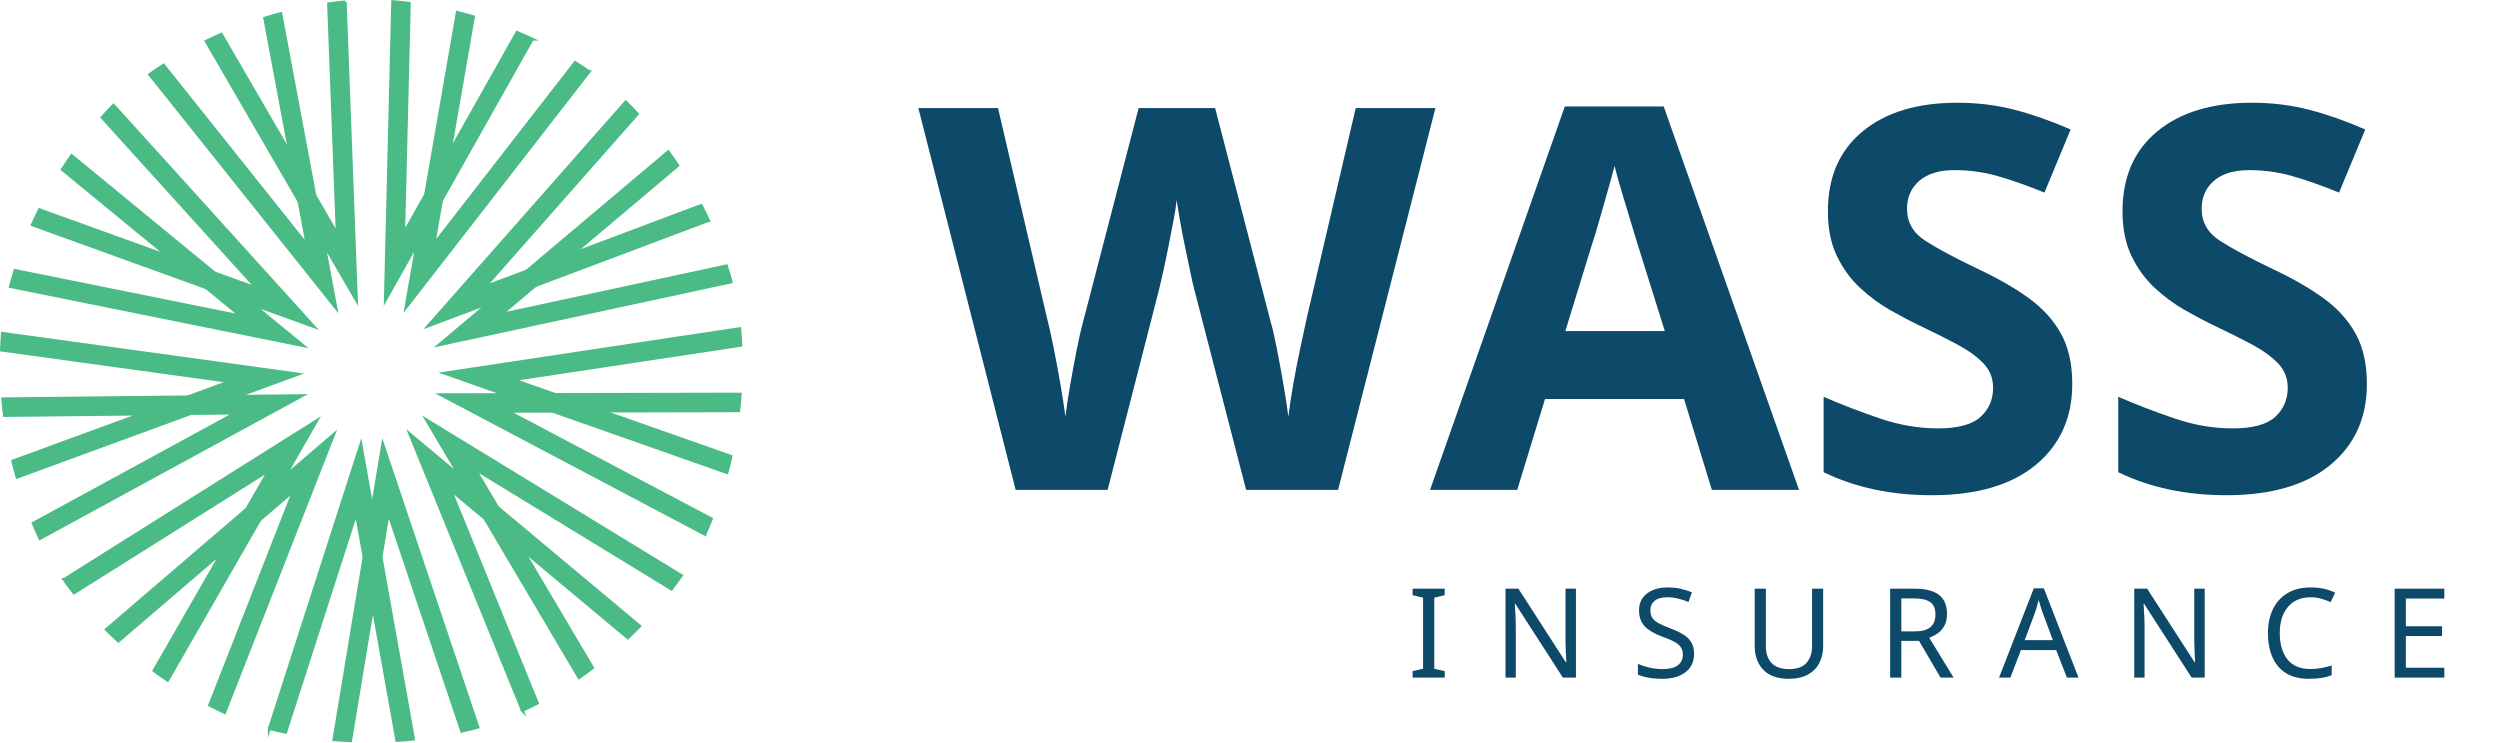
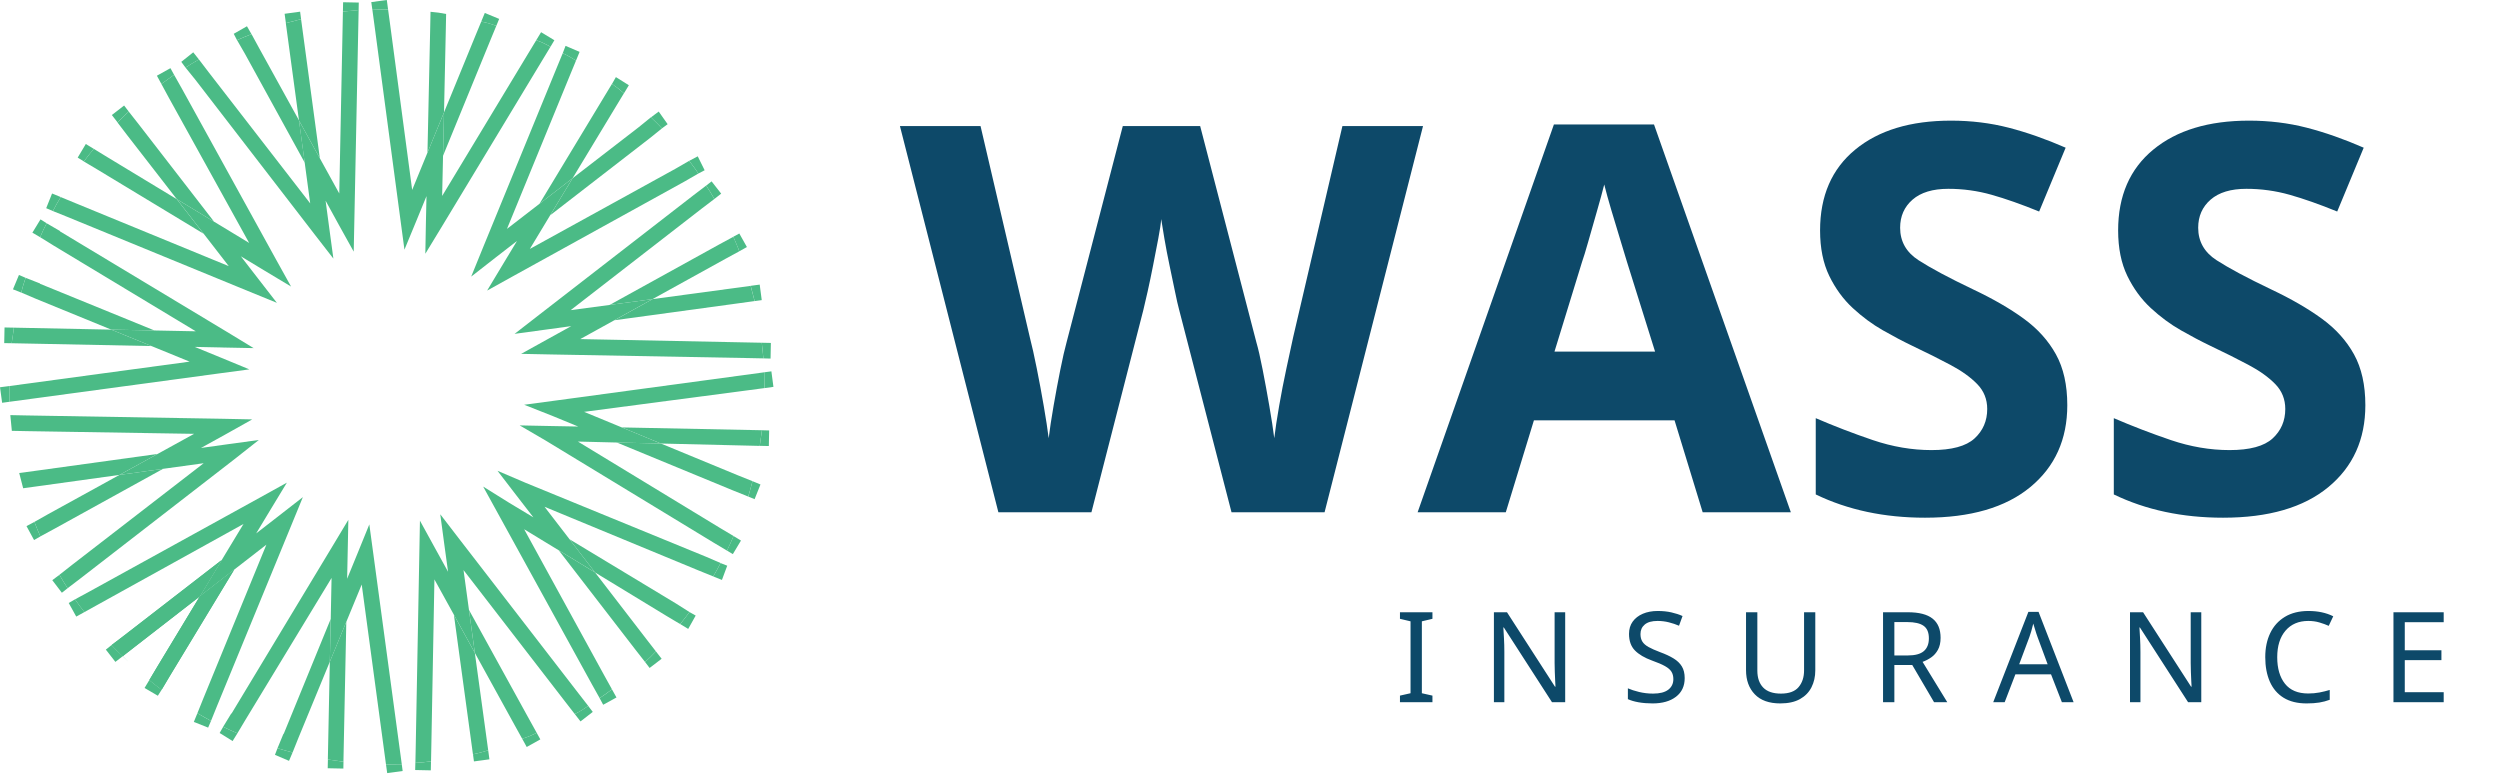
- <svg xmlns="http://www.w3.org/2000/svg" id="Layer_2" data-name="Layer 2" viewBox="0 0 1707.04 506.83">
+ <svg xmlns="http://www.w3.org/2000/svg" id="Layer_2" data-name="Layer 2" viewBox="0 0 1687.38 521.81">
  <defs>
    <style>
      .cls-1 {
        letter-spacing: -.08em;
      }

      .cls-2 {
        font-family: LTRenovate-Bold, 'LT Renovate';
        font-size: 365.11px;
        font-weight: 700;
      }

      .cls-2, .cls-3 {
        fill: #0d4969;
      }

      .cls-4 {
        letter-spacing: 0em;
      }

      .cls-5 {
        fill: #4bbb86;
-         stroke: #4bbb86;
-         stroke-miterlimit: 10;
-         stroke-width: 2px;
      }

      .cls-3 {
        font-family: LTRenovate-Medium, 'LT Renovate';
        font-size: 85px;
        font-weight: 500;
        letter-spacing: .35em;
      }
    </style>
  </defs>
  <g id="Layer_1-2" data-name="Layer 1">
    <g>
-       <text class="cls-3" transform="translate(961.15 462.66)">
+       <text class="cls-3" transform="translate(941.5 473.93)">
        <tspan x="0" y="0">INSURANCE</tspan>
      </text>
-       <text class="cls-2" transform="translate(627.06 334.49)">
+       <text class="cls-2" transform="translate(607.41 345.77)">
        <tspan class="cls-1" x="0" y="0">W</tspan>
        <tspan class="cls-4" x="349.41" y="0">ASS</tspan>
      </text>
    </g>
    <g>
-       <g id="_Radial_Repeat_" data-name="&amp;lt;Radial Repeat&amp;gt;">
-         <g>
-           <path class="cls-5" d="m183.93,497.43l55.05-170.99,7.43-23.06,4.25,23.83h0s3.5,19.57,3.5,19.57l3.24-19.61,3.95-23.9,7.72,22.97,57.26,170.27c-3.65,1-7.35,1.91-11.07,2.74l-50.13-149.11-4.99,30.13-5.55,33.57-5.98-33.5h0s-5.38-30.07-5.38-30.07l-48.2,149.74c-3.73-.78-7.44-1.65-11.1-2.6Z" />
-           <path class="cls-5" d="m254.59,413.85l5.55-33.57,22.22,124.37c-3.76.39-7.56.7-11.38.93l-16.39-91.73Z" />
-           <path class="cls-5" d="m228,505l20.61-124.65,5.98,33.5-15.2,91.93c-3.82-.18-7.62-.44-11.39-.78Z" />
+       <g>
+         <g>
+           <path class="cls-5" d="m362.24,494.61c-3.19,1.6-6.43,3.02-9.79,4.01l-5.09-9.18-26.86-48.77-3.97-29.02,40.62,73.77,5.09,9.18Z" />
+           <path class="cls-5" d="m271.17,515.82c-3.62.04-7.24.13-10.65.13l-16.38-121.42-10.39,25.18-11.12,26.91.6-28.85.56-27.68-58.08,95.68-5.48,9.18c-3.11-1.34-6.47-2.85-9.62-4.4l5.48-8.97h.21l67.91-112.58,10.91-18.15-.43,21.08-.39,18.71,6.99-17.07,7.98-19.62,2.85,20.96,19.06,140.91Z" />
+         </g>
+         <g>
+           <path class="cls-5" d="m233.74,419.71l-1.94,94.43c-3.54-.52-7.07-.99-10.48-1.51h-.04l1.33-66.01,11.12-26.91Z" />
+           <g>
+             <path class="cls-5" d="m57.02,413.1l-5.56,3.06-5.09-9.18,4.27-2.46c2.07,3.02,4.14,5.78,6.38,8.58Z" />
+             <path class="cls-5" d="m204.42,335.54l-7.85,19.14-50.15,121.98-4.01,9.92c-3.19-1.72-6.21-3.45-9.19-5.17l3.97-9.87,42.6-103.91-21.73,16.86-23.24,18.07,14.83-24.58,14.7-24.32-98.18,54.37-9.18,5.09c-2.24-2.8-4.31-5.56-6.38-8.58l9.4-5.09,115.25-63.51,18.37-10.18-10.74,17.72-10,16.56,14.96-11.6,16.56-12.89Z" />
+           </g>
+         </g>
+         <g>
+           <g>
+             <path class="cls-5" d="m149.66,377.97l-14.83,24.58-43.68,33.89-8.24,6.42c1.25,1.29,2.5,2.5,3.8,3.79-1.29-1.21-2.59-2.46-3.88-3.71l-.04-.04c-.52-.52-.99-.99-1.47-1.51-.26-.22-.48-.47-.73-.73-1.77-1.72-3.49-3.54-5.17-5.35l8.36-6.38,65.88-50.97Z" />
+             <path class="cls-5" d="m100.81,459.03c2.76,2.29,5.48,4.4,8.32,6.47l-2.59,4.1-8.97-5.26,3.19-5.3h.04Z" />
+             <path class="cls-5" d="m133.23,481.41c2.97,1.72,5.99,3.45,9.19,5.17l-1.94,4.53-9.66-3.84,2.41-5.86Z" />
+             <path class="cls-5" d="m150.61,490.55c3.15,1.55,6.51,3.06,9.62,4.4l-3.23,5.22-8.75-5.43,2.37-4.18Z" />
+             <path class="cls-5" d="m231.8,514.14h.04l-.09,4.61-10.56-.22.13-5.91c3.41.52,6.94.99,10.48,1.51Z" />
+             <path class="cls-5" d="m187.3,505c3.32,1.03,6.86,2.07,10.18,2.89l-2.41,5.65-9.49-4.05,1.72-4.48Z" />
+             <path class="cls-5" d="m271.17,515.82l.6,4.57-10.43,1.42-.82-5.86c3.41,0,7.03-.09,10.65-.13Z" />
+             <path class="cls-5" d="m280.35,514.91c3.58-.17,7.2-.52,10.56-1.08l-.13,6.12-10.56-.22.13-4.83Z" />
+             <path class="cls-5" d="m329.51,506.42l.82,6.08-10.44,1.42-.65-4.83c1.77-.35,3.49-.73,5.22-1.21h.04c1.68-.43,3.41-.95,5-1.47Z" />
+             <path class="cls-5" d="m364.69,499.05l-9.18,5.13-3.06-5.56c3.36-.99,6.6-2.41,9.79-4.01l2.46,4.44Z" />
+             <path class="cls-5" d="m109.18,465.42l-.04.04v.04c-2.85-2.07-5.56-4.18-8.32-6.47l.04-.04v-.04c1.34,1.08,2.67,2.16,4.05,3.23s2.8,2.16,4.27,3.23Z" />
+             <path class="cls-5" d="m158.07,384.48l-43.46,71.79-5.43,9.14-.04.04c-1.47-1.12-2.85-2.2-4.23-3.28s-2.72-2.11-4.05-3.19v-.04h-.04l5.48-9.18,28.54-47.21,23.24-18.07Z" />
+           </g>
+           <path class="cls-5" d="m174.73,296.94l-16.34,12.89-104.26,80.72-8.5,6.47c-1.9-2.93-3.84-6.08-5.52-9.05l8.5-6.68,88.87-68.64-27.42,3.79-29.41,4.1,25.7-14.14,24.66-13.58-112.24-1.81-10.78-.22c-.34-3.41-.69-6.99-1.03-10.61l10.74.22,131.86,2.24,20.7.43-18.15,10.18-16.47,9.1,18.63-2.59,20.48-2.8Z" />
+         </g>
+         <g>
+           <g>
+             <path class="cls-5" d="m27.25,362.06l-4.27,2.44-5.09-9.39,5.33-2.84c1.2,3.19,2.61,6.6,4.03,9.79Z" />
+             <path class="cls-5" d="m110.06,316.43l-73.43,40.53-9.4,5.09c-1.38-3.19-2.8-6.6-4.01-9.79l9.4-5.3,48.03-26.43,29.41-4.1Z" />
+           </g>
+           <g>
+             <path class="cls-5" d="m148.89,241.29l19.4,8.02-20.91,2.8L6.47,271.17c-.09-3.62-.13-7.03-.17-10.61l121.68-16.47-25.74-10.52-27.12-11.08,29.1.56,27.94.56-95.89-57.82-9.18-5.69c1.33-3.36,2.89-6.47,4.4-9.4l8.97,5.22v.22l112.8,67.91,17.94,10.91-21.13-.43-18.63-.39,17.46,7.16Z" />
+             <polygon class="cls-5" points="171.2 234.94 150.11 234.55 150.07 234.51 171.2 234.94" />
+           </g>
+         </g>
+         <g>
+           <path class="cls-5" d="m8.67,226.41c-.26,1.72-.52,3.45-.73,5.26h-.04c.26-1.81.52-3.54.78-5.26Z" />
+           <path class="cls-5" d="m102.23,233.57l-94.3-1.9h-.04c.26-1.81.52-3.54.78-5.26.21-1.72.47-3.45.73-5.26l65.71,1.34,27.12,11.08Z" />
+         </g>
+         <g>
+           <g>
+             <path class="cls-5" d="m178.25,182.48l-15.69-9.49,11.47,14.83,12.8,16.51.09.09-19.62-8.02-121.72-49.97-9.87-3.97c1.68-3.23,3.36-6.42,5.3-9.44l9.7,4.01,103.7,42.6-16.9-21.82-18.15-23.37,25.18,15.22,23.63,14.32-54.16-97.92-5.09-9.4c2.8-2.07,5.6-4.1,8.58-6.17l5.3,9.4,63.51,115.25,10.18,18.33-.09-.09-18.02-10.82-.13-.09Z" />
+             <g>
+               <path class="cls-5" d="m63.34,100.46c-.3.35-.6.69-.91,1.08.26-.39.56-.73.86-1.08h.04Z" />
+               <path class="cls-5" d="m137.5,157.81l-71.75-43.38-9.14-5.43v-.04c1.08-1.47,2.16-2.89,3.28-4.31.82-1.03,1.64-2.11,2.54-3.1.26-.39.56-.73.86-1.08h.04l8.93,5.48,47.08,28.5,18.15,23.37Z" />
+             </g>
+           </g>
+           <path class="cls-5" d="m242.06,6.77l-2.89,142.2-.43,20.87-10.18-18.33-8.8-16.04,2.46,18.37,2.8,20.7-12.85-16.56-80.29-104.13-6.68-8.24c2.93-1.9,6.08-3.79,9.06-5.48l6.47,8.49,68.64,88.65-3.71-27.47-3.88-28.54,14.1,25.57,13.11,23.76,2.46-122.76c3.41-.35,6.99-.73,10.61-1.08Z" />
+         </g>
+         <path class="cls-5" d="m205.69,109.81l-40.4-73.56-5.3-9.18c3.19-1.42,6.6-2.8,9.79-4.01l5.09,9.36,26.95,48.85,3.88,28.54Z" />
+         <path class="cls-5" d="m301.11,9.43l-.21,10.56-1.21,55.88-11.17,27.16,1.85-84.51.21-10.56c3.58.26,7.16.78,10.52,1.47Z" />
+         <path class="cls-5" d="m421.13,62.95l-5.43,8.97-29.24,48.38-22.33,17.25,43.46-71.92,5.43-8.97h.04c2.93,1.98,5.6,4.14,8.06,6.3Z" />
+         <g>
+           <path class="cls-5" d="m498.96,169.63l-9.36,5.09-49.16,27.16-28.93,3.92,74.04-40.88,9.4-5.09c1.12,2.54,2.24,5.04,3.28,7.72.26.69.47,1.38.73,2.07Z" />
+           <g>
+             <path class="cls-5" d="m507.89,324.76l5.39,2.24-3.97,9.92-4.27-1.77c.52-1.77.99-3.49,1.47-5.17.52-1.72.95-3.45,1.38-5.22Z" />
+             <path class="cls-5" d="m495.12,361.8l5,3.06-5.48,9.14-3.97-2.37c1.55-3.36,3.1-6.51,4.44-9.83Z" />
+             <path class="cls-5" d="m519.14,290.53l-.21,10.52-6.12-.13c.47-3.41.99-6.9,1.47-10.52l4.87.13Z" />
+             <path class="cls-5" d="m505.3,263.36l-111.07,14.62,25.48,10.52,26.35,10.87-29.75-.69-26.26-.65,95.9,58.3,9.18,5.48c-1.34,3.32-2.89,6.47-4.44,9.83l-9.19-5.48-112.8-68.56-17.94-10.48,21.13.43,18.37.34-17.16-7.07-19.32-7.63,20.91-2.8,141.12-19.1c.04,3.62.13,7.24.17,10.65l-10.69,1.42Z" />
+           </g>
+         </g>
+         <path class="cls-5" d="m514.27,290.4c-.47,3.62-.99,7.11-1.47,10.52v.04l-10.78-.26-55.97-1.34-26.35-10.87,94.56,1.9Z" />
+         <g>
+           <g>
+             <path class="cls-5" d="m486.37,380.04c-1.51,2.98-3.23,5.99-4.96,9.01l-9.92-4.01-103.96-42.99,16.86,21.9,17.25,22.42-24.49-14.92-23.37-14.23,54.16,98.83,5.09,9.18c-2.59,2.03-5.35,4.1-8.32,5.95l-5.13-9.18-63.51-115.47-9.96-18.11,17.51,10.91,16.39,9.87-11.6-15.01-12.63-16.43,18.97,8.11,121.94,49.97,9.7,4.18Z" />
+             <path class="cls-5" d="m465.37,413.11c-1.47,2.03-3.06,4.05-4.66,6.08-.56.69-1.12,1.34-1.64,2.03l-9.19-5.48-48.25-29.36-17.25-22.42,72.01,43.46,8.97,5.69Z" />
+           </g>
+           <path class="cls-5" d="m396.99,476.45c-2.89,2.11-5.87,3.97-9.06,5.48l-6.43-8.28-68.64-88.87,3.67,26.86,3.97,29.02-14.14-25.74-13.15-23.84-2.07,112.19-.21,10.56c-3.36.56-6.99.91-10.56,1.08l.22-10.56,2.46-131.85.39-21.08,10.18,18.54,8.8,15.95-2.46-17.89-2.8-20.91,12.89,16.77,80.55,104.3,6.43,8.28Z" />
        </g>
      </g>
-       <g id="_Radial_Repeat_-2" data-name="&amp;lt;Radial Repeat&amp;gt;">
-         <g>
-           <path class="cls-5" d="m43.7,395.71l152.08-95.6,20.51-12.89-12.06,20.99h0s-9.9,17.24-9.9,17.24l15.09-12.93,18.39-15.77-8.85,22.56-65.59,167.23c-3.44-1.58-6.86-3.26-10.24-5.01l57.44-146.45-23.19,19.88-25.83,22.15,16.95-29.5h0s15.2-26.49,15.2-26.49l-133.18,83.72c-2.35-2.99-4.64-6.04-6.83-9.13Z" />
-           <path class="cls-5" d="m151.55,377.1l25.83-22.15-62.92,109.56c-3.13-2.12-6.24-4.32-9.32-6.6l46.41-80.8Z" />
-           <path class="cls-5" d="m72.59,429.83l95.91-82.23-16.95,29.5-70.74,60.65c-2.81-2.59-5.55-5.24-8.22-7.92Z" />
-         </g>
-       </g>
-       <g id="_Radial_Repeat_-3" data-name="&amp;lt;Radial Repeat&amp;gt;">
-         <g>
-           <path class="cls-5" d="m1.66,227.64l177.95,24.52,23.99,3.31-22.73,8.33h-.01s-18.66,6.84-18.66,6.84l19.87-.21,24.22-.27-21.28,11.59L27.29,367.71c-1.62-3.42-3.16-6.9-4.62-10.42l138.14-75.26-30.54.32-34.02.37,31.95-11.7h.01s28.67-10.52,28.67-10.52L1.03,239.03c.12-3.81.33-7.61.63-11.38Z" />
-           <path class="cls-5" d="m96.24,282.72l34.02-.37-118.62,43.48c-1.04-3.64-2.01-7.32-2.89-11.04l87.49-32.07Z" />
-           <path class="cls-5" d="m1.86,272.35l126.33-1.34-31.95,11.7-93.18.99c-.49-3.79-.89-7.58-1.21-11.35Z" />
-         </g>
-       </g>
-       <g id="_Radial_Repeat_-4" data-name="&amp;lt;Radial Repeat&amp;gt;">
-         <g>
-           <path class="cls-5" d="m77.49,71.87l120.56,133.17,16.25,17.96-22.76-8.23h0s-18.69-6.76-18.69-6.76l15.36,12.61,18.73,15.37-23.75-4.79L7.09,195.65c.96-3.66,2.02-7.32,3.16-10.96l154.2,31.14-23.6-19.39-26.3-21.59,32,11.57h0s28.72,10.38,28.72,10.38l-105.58-116.62c2.54-2.84,5.15-5.62,7.8-8.31Z" />
-           <path class="cls-5" d="m114.54,174.86l26.3,21.59-118.82-42.94c1.55-3.45,3.17-6.9,4.88-10.32l87.64,31.67Z" />
-           <path class="cls-5" d="m48.9,106.25l97.64,80.18-32-11.57-72.02-59.13c2.07-3.22,4.2-6.38,6.37-9.47Z" />
-         </g>
-       </g>
-       <g id="_Radial_Repeat_-5" data-name="&amp;lt;Radial Repeat&amp;gt;">
-         <g>
-           <path class="cls-5" d="m235.7,1.29l6.75,179.51.91,24.21-12.15-20.94h0s-9.98-17.2-9.98-17.2l3.66,19.53,4.47,23.81-15.11-18.94L102.21,50.86c3.09-2.19,6.25-4.31,9.46-6.36l98.11,122.97-5.62-30.02-6.27-33.44,17.07,29.43h0s15.33,26.41,15.33,26.41L224.38,2.65c3.77-.54,7.55-1,11.32-1.35Z" />
-           <path class="cls-5" d="m197.89,104l6.27,33.44-63.42-109.27c3.4-1.65,6.86-3.25,10.37-4.77l46.77,80.59Z" />
-           <path class="cls-5" d="m191.71,9.25l23.26,124.18-17.07-29.43-17.16-91.59c3.65-1.14,7.31-2.19,10.97-3.16Z" />
-         </g>
-       </g>
-       <g id="_Radial_Repeat_-6" data-name="&amp;lt;Radial Repeat&amp;gt;">
-         <g>
-           <path class="cls-5" d="m402.27,48.92l-110.21,141.85-14.86,19.12,4.15-23.85h0s3.41-19.59,3.41-19.59l-9.75,17.31-11.88,21.11.6-24.22L268.15,1.08c3.77.31,7.56.71,11.34,1.21l-3.89,157.26,14.99-26.61,16.69-29.65-5.84,33.52h0s-5.23,30.09-5.23,30.09l96.51-124.22c3.24,2.01,6.42,4.09,9.54,6.24Z" />
-           <path class="cls-5" d="m307.29,103.29l-16.69,29.65,21.66-124.47c3.67.92,7.35,1.93,11.01,3.02l-15.97,91.8Z" />
-           <path class="cls-5" d="m363.45,26.74l-62,110.08,5.84-33.52,45.73-81.19c3.53,1.48,7.01,3.02,10.44,4.63Z" />
-         </g>
-       </g>
-       <g id="_Radial_Repeat_-7" data-name="&amp;lt;Radial Repeat&amp;gt;">
-         <g>
-           <path class="cls-5" d="m499.26,192.48l-175.61,37.82-23.68,5.1,18.51-15.6h0s15.19-12.81,15.19-12.81l-18.6,6.99-22.67,8.53,16.03-18.17,118.83-134.72c2.69,2.66,5.33,5.41,7.91,8.21l-104.06,117.97,28.59-10.75,31.85-11.98-26.02,21.93h0s-23.34,19.69-23.34,19.69l153.78-33.13c1.19,3.62,2.29,7.26,3.3,10.91Z" />
-           <path class="cls-5" d="m391.54,173.07l-31.85,11.98,96.6-81.43c2.22,3.07,4.39,6.2,6.5,9.39l-71.25,60.06Z" />
-           <path class="cls-5" d="m483.78,150.53l-118.25,44.47,26.02-21.93,87.22-32.8c1.76,3.4,3.43,6.82,5.02,10.26Z" />
-         </g>
-       </g>
-       <g id="_Radial_Repeat_-8" data-name="&amp;lt;Radial Repeat&amp;gt;">
-         <g>
-           <path class="cls-5" d="m481.27,364.78l-158.83-83.91-21.42-11.32,24.2-.05h.01s19.87-.04,19.87-.04l-18.74-6.6-22.85-8.04,23.96-3.62,177.62-26.82c.35,3.77.61,7.57.78,11.38l-155.55,23.48,28.81,10.15,32.1,11.29-34.03.07h-.01s-30.53.07-30.53.07l139.1,73.47c-1.42,3.54-2.91,7.04-4.49,10.48Z" />
-           <path class="cls-5" d="m411.23,280.68l-32.1-11.29,126.34-.29c-.27,3.77-.62,7.57-1.06,11.37l-93.18.21Z" />
-           <path class="cls-5" d="m496.38,322.7l-119.17-41.95,34.03-.07,87.9,30.94c-.84,3.73-1.76,7.43-2.75,11.08Z" />
-         </g>
-       </g>
-       <g id="_Radial_Repeat_-9" data-name="&amp;lt;Radial Repeat&amp;gt;">
-         <g>
-           <path class="cls-5" d="m356.74,485.22l-67.74-166.37-9.13-22.44,18.57,15.52h0s15.25,12.75,15.25,12.75l-10.12-17.1-12.34-20.85,20.68,12.63,153.31,93.63c-2.16,3.11-4.4,6.19-6.72,9.22l-134.25-82,15.55,26.29,17.33,29.28-26.11-21.82h0s-23.44-19.58-23.44-19.58l59.33,145.69c-3.36,1.8-6.76,3.52-10.18,5.14Z" />
-           <path class="cls-5" d="m357.15,375.78l-17.33-29.28,96.97,80.99c-2.63,2.72-5.34,5.4-8.12,8.03l-71.52-59.74Z" />
-           <path class="cls-5" d="m395.37,462.69l-64.33-108.74,26.11,21.82,47.45,80.2c-3.04,2.32-6.12,4.56-9.23,6.72Z" />
+       <g>
+         <path class="cls-5" d="m223.22,417.77l-.6,28.85-21.17,51.35-3.97,9.92c-3.32-.82-6.86-1.85-10.18-2.89l4.01-9.7.21-.04,31.69-77.48Z" />
+         <g>
+           <path class="cls-5" d="m82.9,442.87l-5.02,3.87-6.44-8.28,3.85-3.08c2.49,2.65,4.95,5.08,7.61,7.49Z" />
+           <path class="cls-5" d="m149.66,377.97l-14.83,24.58-43.68,33.89-8.24,6.42h-.04c-.52-.47-1.04-.95-1.55-1.47-.26-.22-.48-.47-.73-.73-.52-.43-1.03-.95-1.55-1.47-1.25-1.21-2.5-2.46-3.75-3.79l.13-.09,8.36-6.38,65.88-50.97Z" />
+         </g>
+         <g>
+           <path class="cls-5" d="m158.07,384.48l-43.46,71.79-5.43,9.14-.04.04v.04c-2.85-2.07-5.56-4.18-8.32-6.47l.04-.04v-.04h-.04l5.48-9.18,28.54-47.21,23.24-18.07Z" />
+           <path class="cls-5" d="m106.35,306.39l-25.7,14.14-54.37,7.55-10.65,1.47c-.86-3.28-1.77-6.81-2.67-10.31l10.7-1.42,82.7-11.43Z" />
+         </g>
+         <g>
+           <path class="cls-5" d="m45.64,397.02l-3.88,3.06-6.47-8.49,4.83-3.62c1.68,2.98,3.62,6.12,5.52,9.05Z" />
+           <g>
+             <path class="cls-5" d="m16.51,189.89c-.78,2.41-1.51,4.96-2.11,7.59h-.04c.6-2.63,1.34-5.17,2.16-7.59Z" />
+             <path class="cls-5" d="m3.06,221.02l6.34.13c-.26,1.81-.52,3.54-.73,5.26-.26,1.72-.52,3.45-.78,5.26l-5.04-.09.21-10.56Z" />
+             <path class="cls-5" d="m17.29,187.52c-.26.78-.52,1.55-.78,2.37-.82,2.41-1.55,4.96-2.16,7.59l-5.6-2.2,4.05-9.7,4.48,1.94Z" />
+             <path class="cls-5" d="m104.22,223.05l-29.1-.56-50.79-20.78-9.92-4.23h-.04c.6-2.63,1.34-5.17,2.16-7.59.26-.82.52-1.6.78-2.37l9.66,3.79.04.22,77.22,31.52Z" />
+           </g>
+         </g>
+         <path class="cls-5" d="m6.47,271.17l-5.04.69-1.42-10.48,6.3-.82c.04,3.58.09,6.99.17,10.61Z" />
+         <g>
+           <g>
+             <path class="cls-5" d="m144.53,149.66l-25.18-15.22-33.55-43.25-6.47-8.49.04-.04c1.21-1.21,2.41-2.41,3.67-3.66.6-.6,1.25-1.21,1.9-1.85.6-.6,1.25-1.21,1.94-1.85l6.64,8.45,51.01,65.93Z" />
+             <g>
+               <path class="cls-5" d="m35.14,130.6l5.87,2.41c-1.94,3.02-3.62,6.21-5.3,9.44l-4.53-1.94,3.97-9.92Z" />
+               <path class="cls-5" d="m27.34,148.07l4.14,2.63c-1.51,2.93-3.06,6.04-4.4,9.4l-5.22-3.06,5.47-8.97Z" />
+               <path class="cls-5" d="m86.88,75.28c-.69.65-1.34,1.25-1.94,1.85-.65.6-1.29,1.25-1.9,1.85-1.25,1.25-2.46,2.46-3.67,3.66l-3.88-5,8.28-6.42,3.1,4.05Z" />
+               <path class="cls-5" d="m57.91,97.19l5.39,3.28c-.3.35-.6.69-.86,1.08-.86.99-1.72,2.03-2.54,3.1-1.12,1.42-2.2,2.85-3.28,4.31l-4.18-2.59,5.48-9.18Z" />
+             </g>
+           </g>
+           <path class="cls-5" d="m215.89,106.85l-14.1-25.57-8.88-65.67h.04c3.32-.86,6.77-1.77,10.26-2.67l12.68,93.91Z" />
+         </g>
+         <path class="cls-5" d="m334.98,17.46l-4.01,9.7-31.95,78,.65-29.28,21.13-51.57,4.01-9.7c1.72.26,3.45.69,5.13,1.16s3.36,1.08,5.04,1.68Z" />
+         <g>
+           <g>
+             <path class="cls-5" d="m115.04,46.01l2.46,4.48c-2.97,2.07-5.78,4.1-8.58,6.17l-3.02-5.56,9.14-5.09Z" />
+             <path class="cls-5" d="m130.43,35.31l3.84,4.83c-2.97,1.68-6.12,3.58-9.06,5.48l-2.85-3.88,8.06-6.42Z" />
+             <path class="cls-5" d="m166.69,17.72l3.06,5.35c-3.19,1.16-6.6,2.59-9.79,4.01l-2.2-4.27,8.93-5.09Z" />
+             <path class="cls-5" d="m202.57,7.89l.65,5.04c-3.49.91-6.94,1.81-10.26,2.67l-.86-6.3,10.48-1.42Z" />
+             <path class="cls-5" d="m231.59,1.51l10.56.22-.09,5.04c-3.62.34-7.2.73-10.61,1.08l.13-6.34Z" />
+             <path class="cls-5" d="m261.94,6.47c-3.41-.17-7.03-.09-10.61.17l-.73-5.22,10.48-1.42.86,6.47Z" />
+             <path class="cls-5" d="m371.55,31.56l-5.43,8.97-68.13,112.8-10.91,17.94.39-21.13.39-17.76-6.86,16.73-8.02,19.4-2.8-20.91-17.42-130.47-1.42-10.48c3.58-.26,7.2-.35,10.61-.17l1.42,10.48,14.83,111.24,10.31-25.14,11.17-27.16-.65,29.28-.6,27.08,58.08-96.15,5.43-8.97c3.36,1.16,6.51,2.67,9.62,4.44Z" />
+           </g>
+           <g>
+             <path class="cls-5" d="m504.13,166.74l-5.13,2.85c-.26-.69-.52-1.38-.77-2.03-1.04-2.67-2.16-5.17-3.28-7.72v-.04l4.05-2.2,5.13,9.14Z" />
+             <path class="cls-5" d="m444.59,75.28l6.04,8.54-3.88,2.85c-1.17-1.34-2.41-2.59-3.62-3.79-.6-.6-1.25-1.25-1.9-1.85h-.04c-.6-.65-1.21-1.25-1.81-1.85l5.22-3.88Z" />
+             <path class="cls-5" d="m480.29,122.41l6.47,8.28-4.61,3.62c-1.73-3.19-3.62-6.12-5.52-9.05l3.67-2.85Z" />
+             <path class="cls-5" d="m470.94,105.51l4.66,9.4-4.27,2.24c-1.81-3.02-4.09-5.78-6.17-8.58l5.78-3.06Z" />
+             <path class="cls-5" d="m446.75,86.67v.04l-8.28,6.64-67.13,51.96,15.13-25.01,44.63-34.45,8.24-6.68c.6.6,1.25,1.21,1.85,1.85h.04c.65.65,1.25,1.25,1.9,1.85,1.21,1.21,2.46,2.46,3.62,3.79Z" />
+           </g>
+         </g>
+         <g>
+           <g>
+             <path class="cls-5" d="m327.22,8.75l9.7,4.01-1.94,4.7c-1.68-.6-3.36-1.21-5.04-1.68s-3.41-.91-5.13-1.21l2.41-5.82Z" />
+             <path class="cls-5" d="m365.21,21.73l8.97,5.43-2.63,4.4c-3.1-1.77-6.25-3.28-9.62-4.44l3.28-5.39Z" />
+             <path class="cls-5" d="m381.72,30.96l9.48,4.05-2.41,5.86c-2.76-1.77-5.78-3.49-8.97-4.96l1.9-4.96Z" />
+             <path class="cls-5" d="m424.45,57.52l-3.28,5.43h-.04c-2.46-2.16-5.13-4.31-8.06-6.3l2.63-4.61,8.75,5.48Z" />
+             <path class="cls-5" d="m471.32,117.15l-9.18,5.3-115.43,63.73-17.94,9.96,10.91-18.15,9.27-15.35-14.75,11.43-16.17,12.63,7.98-19.62,49.8-121.46,4.01-9.7c3.19,1.47,6.21,3.19,8.97,4.96l-4.01,9.7-42.6,103.91,21.95-16.95,22.33-17.25-15.13,25.01-13.71,22.72,98.35-54.16,9.18-5.3c2.07,2.8,4.36,5.56,6.17,8.58Z" />
+           </g>
+           <g>
+             <path class="cls-5" d="m522.03,261.12l-6.04.82c-.04-3.41-.13-7.03-.17-10.65l4.83-.65,1.38,10.48Z" />
+             <path class="cls-5" d="m512.76,192.09l1.38,10.48-4.79.65c-.91-3.49-1.77-6.77-2.67-10.31l6.08-.82Z" />
+             <path class="cls-5" d="m520.09,242.02l-4.83-.13c-.35-3.58-.73-6.99-1.08-10.56l6.12.13-.21,10.56Z" />
+             <path class="cls-5" d="m509.33,203.21l-10.65,1.47-83.99,11.47,25.78-14.27,66.18-8.93c.91,3.49,1.81,6.77,2.67,10.26Z" />
+           </g>
+         </g>
+         <g>
+           <path class="cls-5" d="m515.26,241.89l-10.78-.22-131.64-2.41-21.09-.43,18.76-10.39,15.05-8.32-17.33,2.37-20.91,2.85,16.94-13.15,103.87-80.46,8.49-6.47c1.9,2.93,3.79,5.86,5.52,9.05l-8.5,6.47-88.48,68.56,26.34-3.54,28.93-3.92-25.78,14.27-23.02,12.72,122.54,2.46c.35,3.58.73,6.99,1.08,10.56Z" />
+           <path class="cls-5" d="m507.89,324.76c-.43,1.77-.86,3.49-1.38,5.22-.47,1.68-.99,3.41-1.51,5.17l-9.87-3.97-78.82-32.51,29.75.69,51.91,21.43,9.92,3.97Z" />
+         </g>
+         <path class="cls-5" d="m442.69,439.63c-1.12,1.21-2.28,2.41-3.49,3.62-1.25,1.21-2.5,2.37-3.84,3.54l-6.47-8.28-51.74-67.05,24.49,14.92,34.62,44.97,6.42,8.28Z" />
+         <g>
+           <g>
+             <path class="cls-5" d="m396.99,476.45l3.1,4.05-8.28,6.42-3.88-5c3.19-1.51,6.16-3.36,9.06-5.48Z" />
+             <path class="cls-5" d="m413.03,465.24l3.06,5.52-8.97,4.92-2.41-4.48c2.97-1.85,5.73-3.92,8.32-5.95Z" />
+             <path class="cls-5" d="m442.69,439.63l3.88,5-8.11,6.21-3.1-4.05c1.34-1.16,2.59-2.33,3.84-3.54,1.25-1.21,2.37-2.41,3.49-3.62Z" />
+             <path class="cls-5" d="m465.37,413.11l4.18,2.37-5.04,9.01-5.39-3.28c.56-.69,1.08-1.38,1.6-2.03,1.6-2.03,3.19-4.05,4.66-6.08Z" />
+             <path class="cls-5" d="m490.85,381.81l-3.58,9.62-5.87-2.37c1.73-3.02,3.45-6.04,4.96-9.01l4.48,1.77Z" />
+           </g>
+           <path class="cls-5" d="m329.51,506.42c-1.64.52-3.32,1.04-5,1.47h-.04c-1.72.47-3.45.86-5.22,1.21h-.04l-1.42-10.43-11.43-83.73,14.14,25.74,7.59,55.32,1.42,10.43Z" />
        </g>
      </g>
    </g>
  </g>
</svg>
